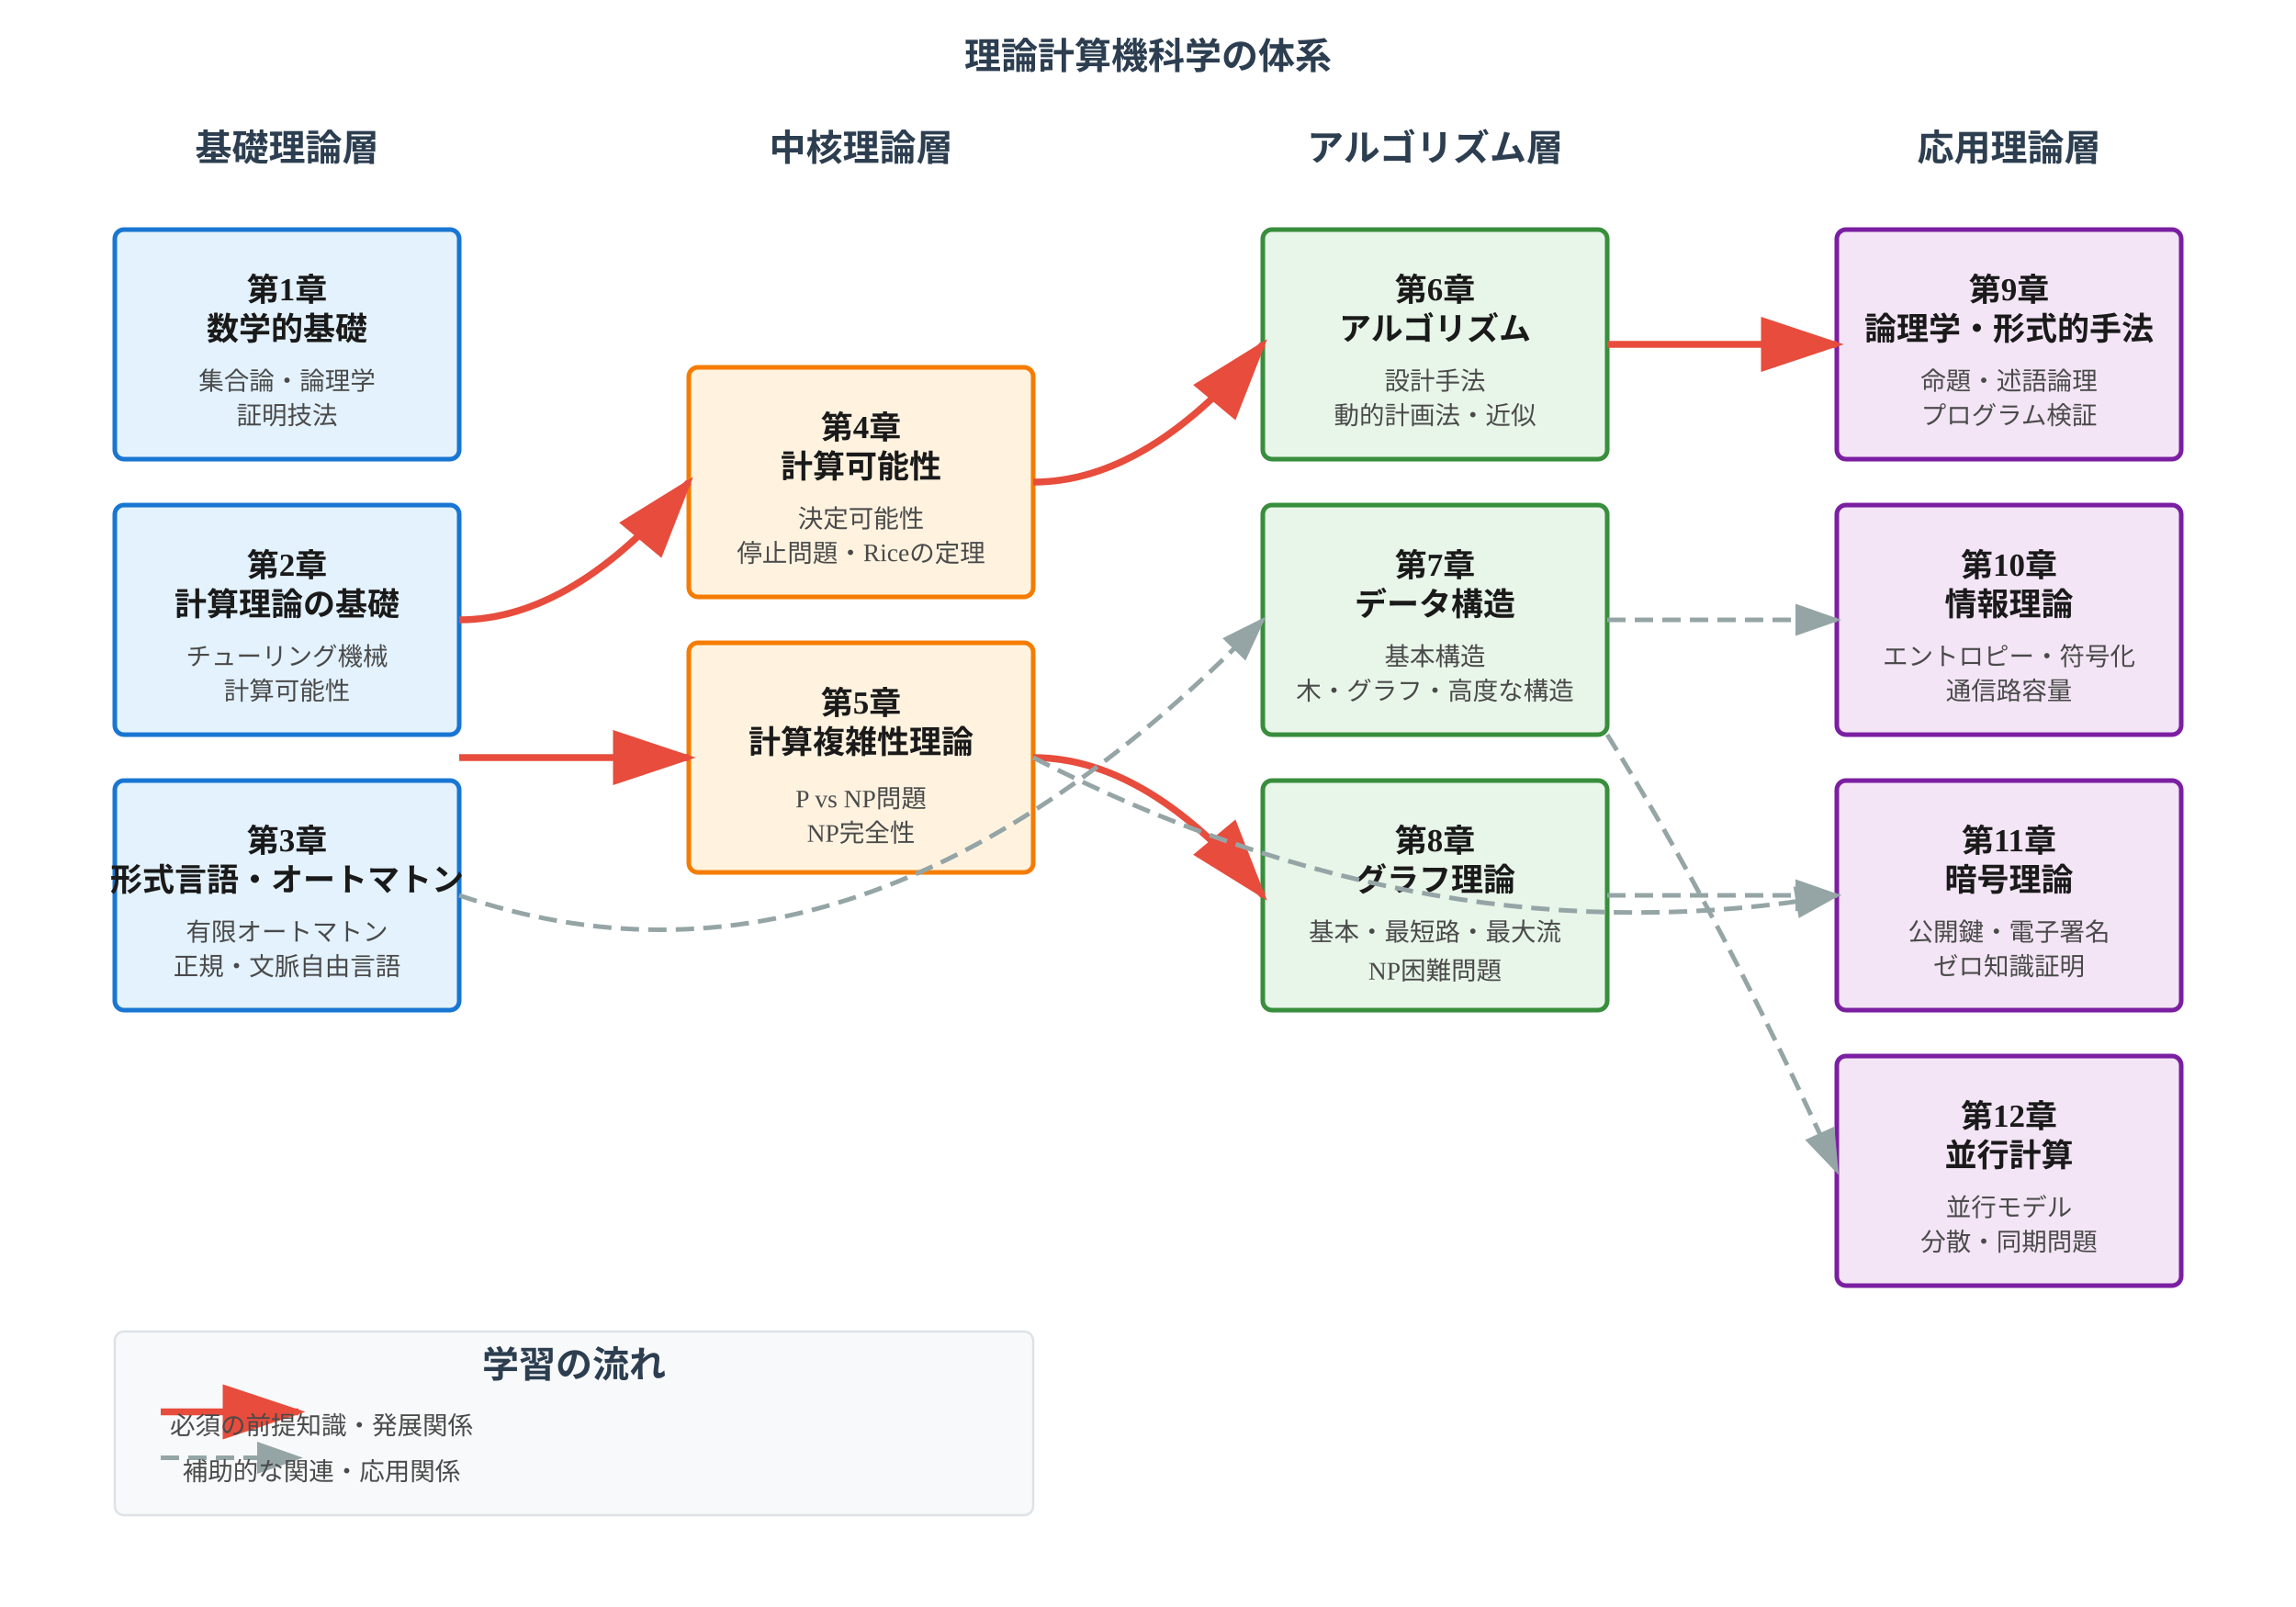
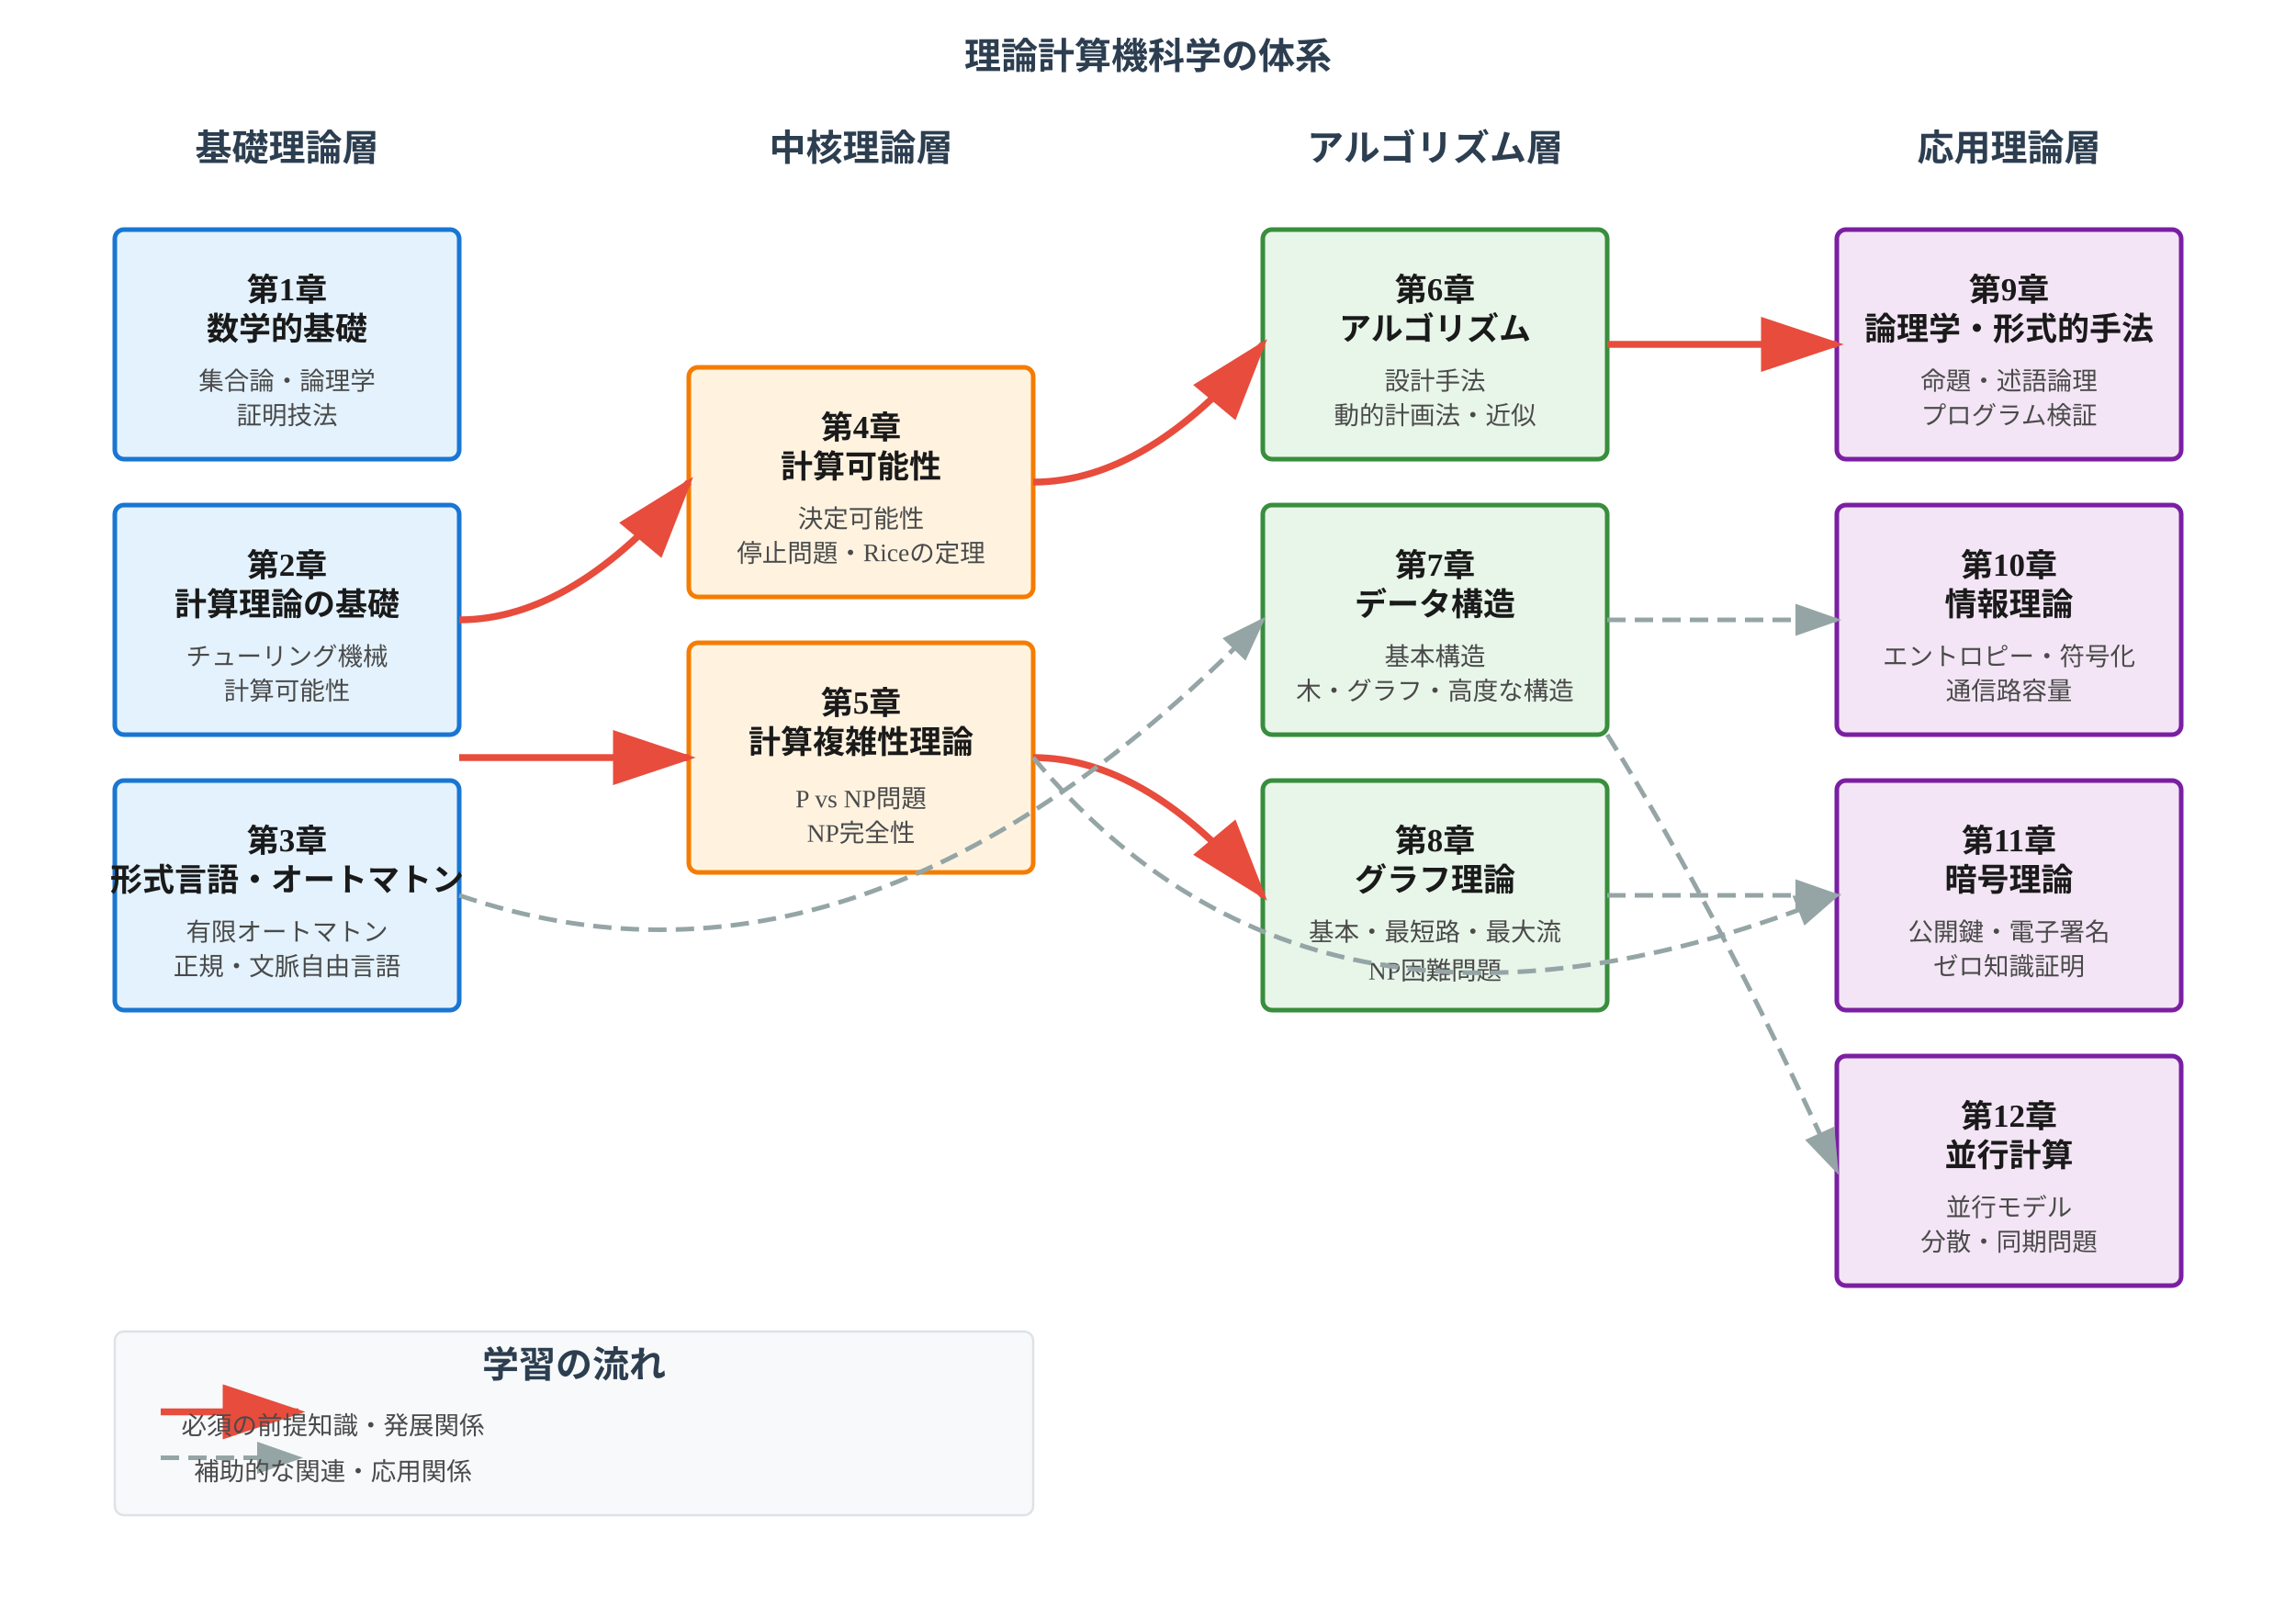
<svg xmlns="http://www.w3.org/2000/svg" viewBox="0 0 1000 700">
  <defs>
    <style>
      .foundation { fill: #e3f2fd; stroke: #1976d2; stroke-width: 2px; }
      .core { fill: #fff3e0; stroke: #f57c00; stroke-width: 2px; }
      .algorithm { fill: #e8f5e9; stroke: #388e3c; stroke-width: 2px; }
      .applied { fill: #f3e5f5; stroke: #7b1fa2; stroke-width: 2px; }
      
      .chapter-box { 
        rx: 4px; 
        ry: 4px; 
        font-family: Inter, Helvetica, sans-serif;
      }
      
      .chapter-title { 
        font-size: 14px; 
        font-weight: 600; 
        text-anchor: middle; 
        dominant-baseline: central;
        fill: #1a1a1a;
      }
      
      .chapter-subtitle { 
        font-size: 11px; 
        font-weight: 400; 
        text-anchor: middle; 
        dominant-baseline: central;
        fill: #4a4a4a;
      }
      
      .layer-title {
        font-size: 16px;
        font-weight: 600;
        text-anchor: middle;
        fill: #2c3e50;
      }
      
      .main-flow { stroke: #e74c3c; stroke-width: 3px; fill: none; marker-end: url(#main-arrow); }
      .support-flow { stroke: #95a5a6; stroke-width: 2px; fill: none; stroke-dasharray: 8,4; marker-end: url(#support-arrow); }
    </style>
    <marker id="main-arrow" markerWidth="12" markerHeight="8" refX="11" refY="4" orient="auto">
      <polygon points="0 0, 12 4, 0 8" fill="#e74c3c" />
    </marker>
    <marker id="support-arrow" markerWidth="10" markerHeight="7" refX="9" refY="3.5" orient="auto">
      <polygon points="0 0, 10 3.5, 0 7" fill="#95a5a6" />
    </marker>
  </defs>
  <text x="500" y="30" class="layer-title">理論計算機科学の体系</text>
  <text x="125" y="70" class="layer-title">基礎理論層</text>
  <text x="375" y="70" class="layer-title">中核理論層</text>
  <text x="625" y="70" class="layer-title">アルゴリズム層</text>
  <text x="875" y="70" class="layer-title">応用理論層</text>
  <g class="foundation-layer">
    <rect x="50" y="100" width="150" height="100" class="chapter-box foundation" />
    <text x="125" y="125" class="chapter-title">第1章</text>
    <text x="125" y="142" class="chapter-title">数学的基礎</text>
    <text x="125" y="165" class="chapter-subtitle">集合論・論理学</text>
    <text x="125" y="180" class="chapter-subtitle">証明技法</text>
    <rect x="50" y="220" width="150" height="100" class="chapter-box foundation" />
    <text x="125" y="245" class="chapter-title">第2章</text>
    <text x="125" y="262" class="chapter-title">計算理論の基礎</text>
    <text x="125" y="285" class="chapter-subtitle">チューリング機械</text>
    <text x="125" y="300" class="chapter-subtitle">計算可能性</text>
    <rect x="50" y="340" width="150" height="100" class="chapter-box foundation" />
    <text x="125" y="365" class="chapter-title">第3章</text>
    <text x="125" y="382" class="chapter-title">形式言語・オートマトン</text>
    <text x="125" y="405" class="chapter-subtitle">有限オートマトン</text>
    <text x="125" y="420" class="chapter-subtitle">正規・文脈自由言語</text>
  </g>
  <g class="core-layer">
    <rect x="300" y="160" width="150" height="100" class="chapter-box core" />
    <text x="375" y="185" class="chapter-title">第4章</text>
    <text x="375" y="202" class="chapter-title">計算可能性</text>
    <text x="375" y="225" class="chapter-subtitle">決定可能性</text>
    <text x="375" y="240" class="chapter-subtitle">停止問題・Riceの定理</text>
    <rect x="300" y="280" width="150" height="100" class="chapter-box core" />
    <text x="375" y="305" class="chapter-title">第5章</text>
    <text x="375" y="322" class="chapter-title">計算複雑性理論</text>
    <text x="375" y="345" class="chapter-subtitle">P vs NP問題</text>
    <text x="375" y="360" class="chapter-subtitle">NP完全性</text>
  </g>
  <g class="algorithm-layer">
    <rect x="550" y="100" width="150" height="100" class="chapter-box algorithm" />
    <text x="625" y="125" class="chapter-title">第6章</text>
    <text x="625" y="142" class="chapter-title">アルゴリズム</text>
    <text x="625" y="165" class="chapter-subtitle">設計手法</text>
    <text x="625" y="180" class="chapter-subtitle">動的計画法・近似</text>
    <rect x="550" y="220" width="150" height="100" class="chapter-box algorithm" />
    <text x="625" y="245" class="chapter-title">第7章</text>
    <text x="625" y="262" class="chapter-title">データ構造</text>
    <text x="625" y="285" class="chapter-subtitle">基本構造</text>
    <text x="625" y="300" class="chapter-subtitle">木・グラフ・高度な構造</text>
    <rect x="550" y="340" width="150" height="100" class="chapter-box algorithm" />
    <text x="625" y="365" class="chapter-title">第8章</text>
    <text x="625" y="382" class="chapter-title">グラフ理論</text>
    <text x="625" y="405" class="chapter-subtitle">基本・最短路・最大流</text>
    <text x="625" y="420" class="chapter-subtitle">NP困難問題</text>
  </g>
  <g class="applied-layer">
    <rect x="800" y="100" width="150" height="100" class="chapter-box applied" />
    <text x="875" y="125" class="chapter-title">第9章</text>
    <text x="875" y="142" class="chapter-title">論理学・形式的手法</text>
    <text x="875" y="165" class="chapter-subtitle">命題・述語論理</text>
    <text x="875" y="180" class="chapter-subtitle">プログラム検証</text>
    <rect x="800" y="220" width="150" height="100" class="chapter-box applied" />
    <text x="875" y="245" class="chapter-title">第10章</text>
    <text x="875" y="262" class="chapter-title">情報理論</text>
    <text x="875" y="285" class="chapter-subtitle">エントロピー・符号化</text>
    <text x="875" y="300" class="chapter-subtitle">通信路容量</text>
    <rect x="800" y="340" width="150" height="100" class="chapter-box applied" />
    <text x="875" y="365" class="chapter-title">第11章</text>
    <text x="875" y="382" class="chapter-title">暗号理論</text>
    <text x="875" y="405" class="chapter-subtitle">公開鍵・電子署名</text>
    <text x="875" y="420" class="chapter-subtitle">ゼロ知識証明</text>
    <rect x="800" y="460" width="150" height="100" class="chapter-box applied" />
    <text x="875" y="485" class="chapter-title">第12章</text>
    <text x="875" y="502" class="chapter-title">並行計算</text>
    <text x="875" y="525" class="chapter-subtitle">並行モデル</text>
    <text x="875" y="540" class="chapter-subtitle">分散・同期問題</text>
  </g>
  <path d="M 200 270 Q 250 270 300 210" class="main-flow" />
  <path d="M 200 330 Q 250 330 300 330" class="main-flow" />
  <path d="M 450 210 Q 500 210 550 150" class="main-flow" />
  <path d="M 450 330 Q 500 330 550 390" class="main-flow" />
  <path d="M 200 390 Q 375 450 550 270" class="support-flow" />
  <path d="M 700 150 Q 750 150 800 150" class="main-flow" />
  <path d="M 700 270 Q 750 270 800 270" class="support-flow" />
  <path d="M 700 390 Q 750 390 800 390" class="support-flow" />
-   <path d="M 450 330 Q 625 420 800 390" class="support-flow" />
+   <path d="M 450 330 Q 575 480 800 390" class="support-flow" />
  <path d="M 700 320 Q 750 400 800 510" class="support-flow" />
  <g transform="translate(50, 580)">
    <rect x="0" y="0" width="400" height="80" style="fill: #f8f9fa; stroke: #dee2e6; stroke-width: 1px; rx: 4px;" />
    <text x="200" y="20" class="layer-title">学習の流れ</text>
    <path d="M 20 35 L 80 35" class="main-flow" />
-     <text x="90" y="40" class="chapter-subtitle">必須の前提知識・発展関係</text>
+     <text x="95" y="40" class="chapter-subtitle">必須の前提知識・発展関係</text>
    <path d="M 20 55 L 80 55" class="support-flow" />
-     <text x="90" y="60" class="chapter-subtitle">補助的な関連・応用関係</text>
+     <text x="95" y="60" class="chapter-subtitle">補助的な関連・応用関係</text>
  </g>
</svg>
